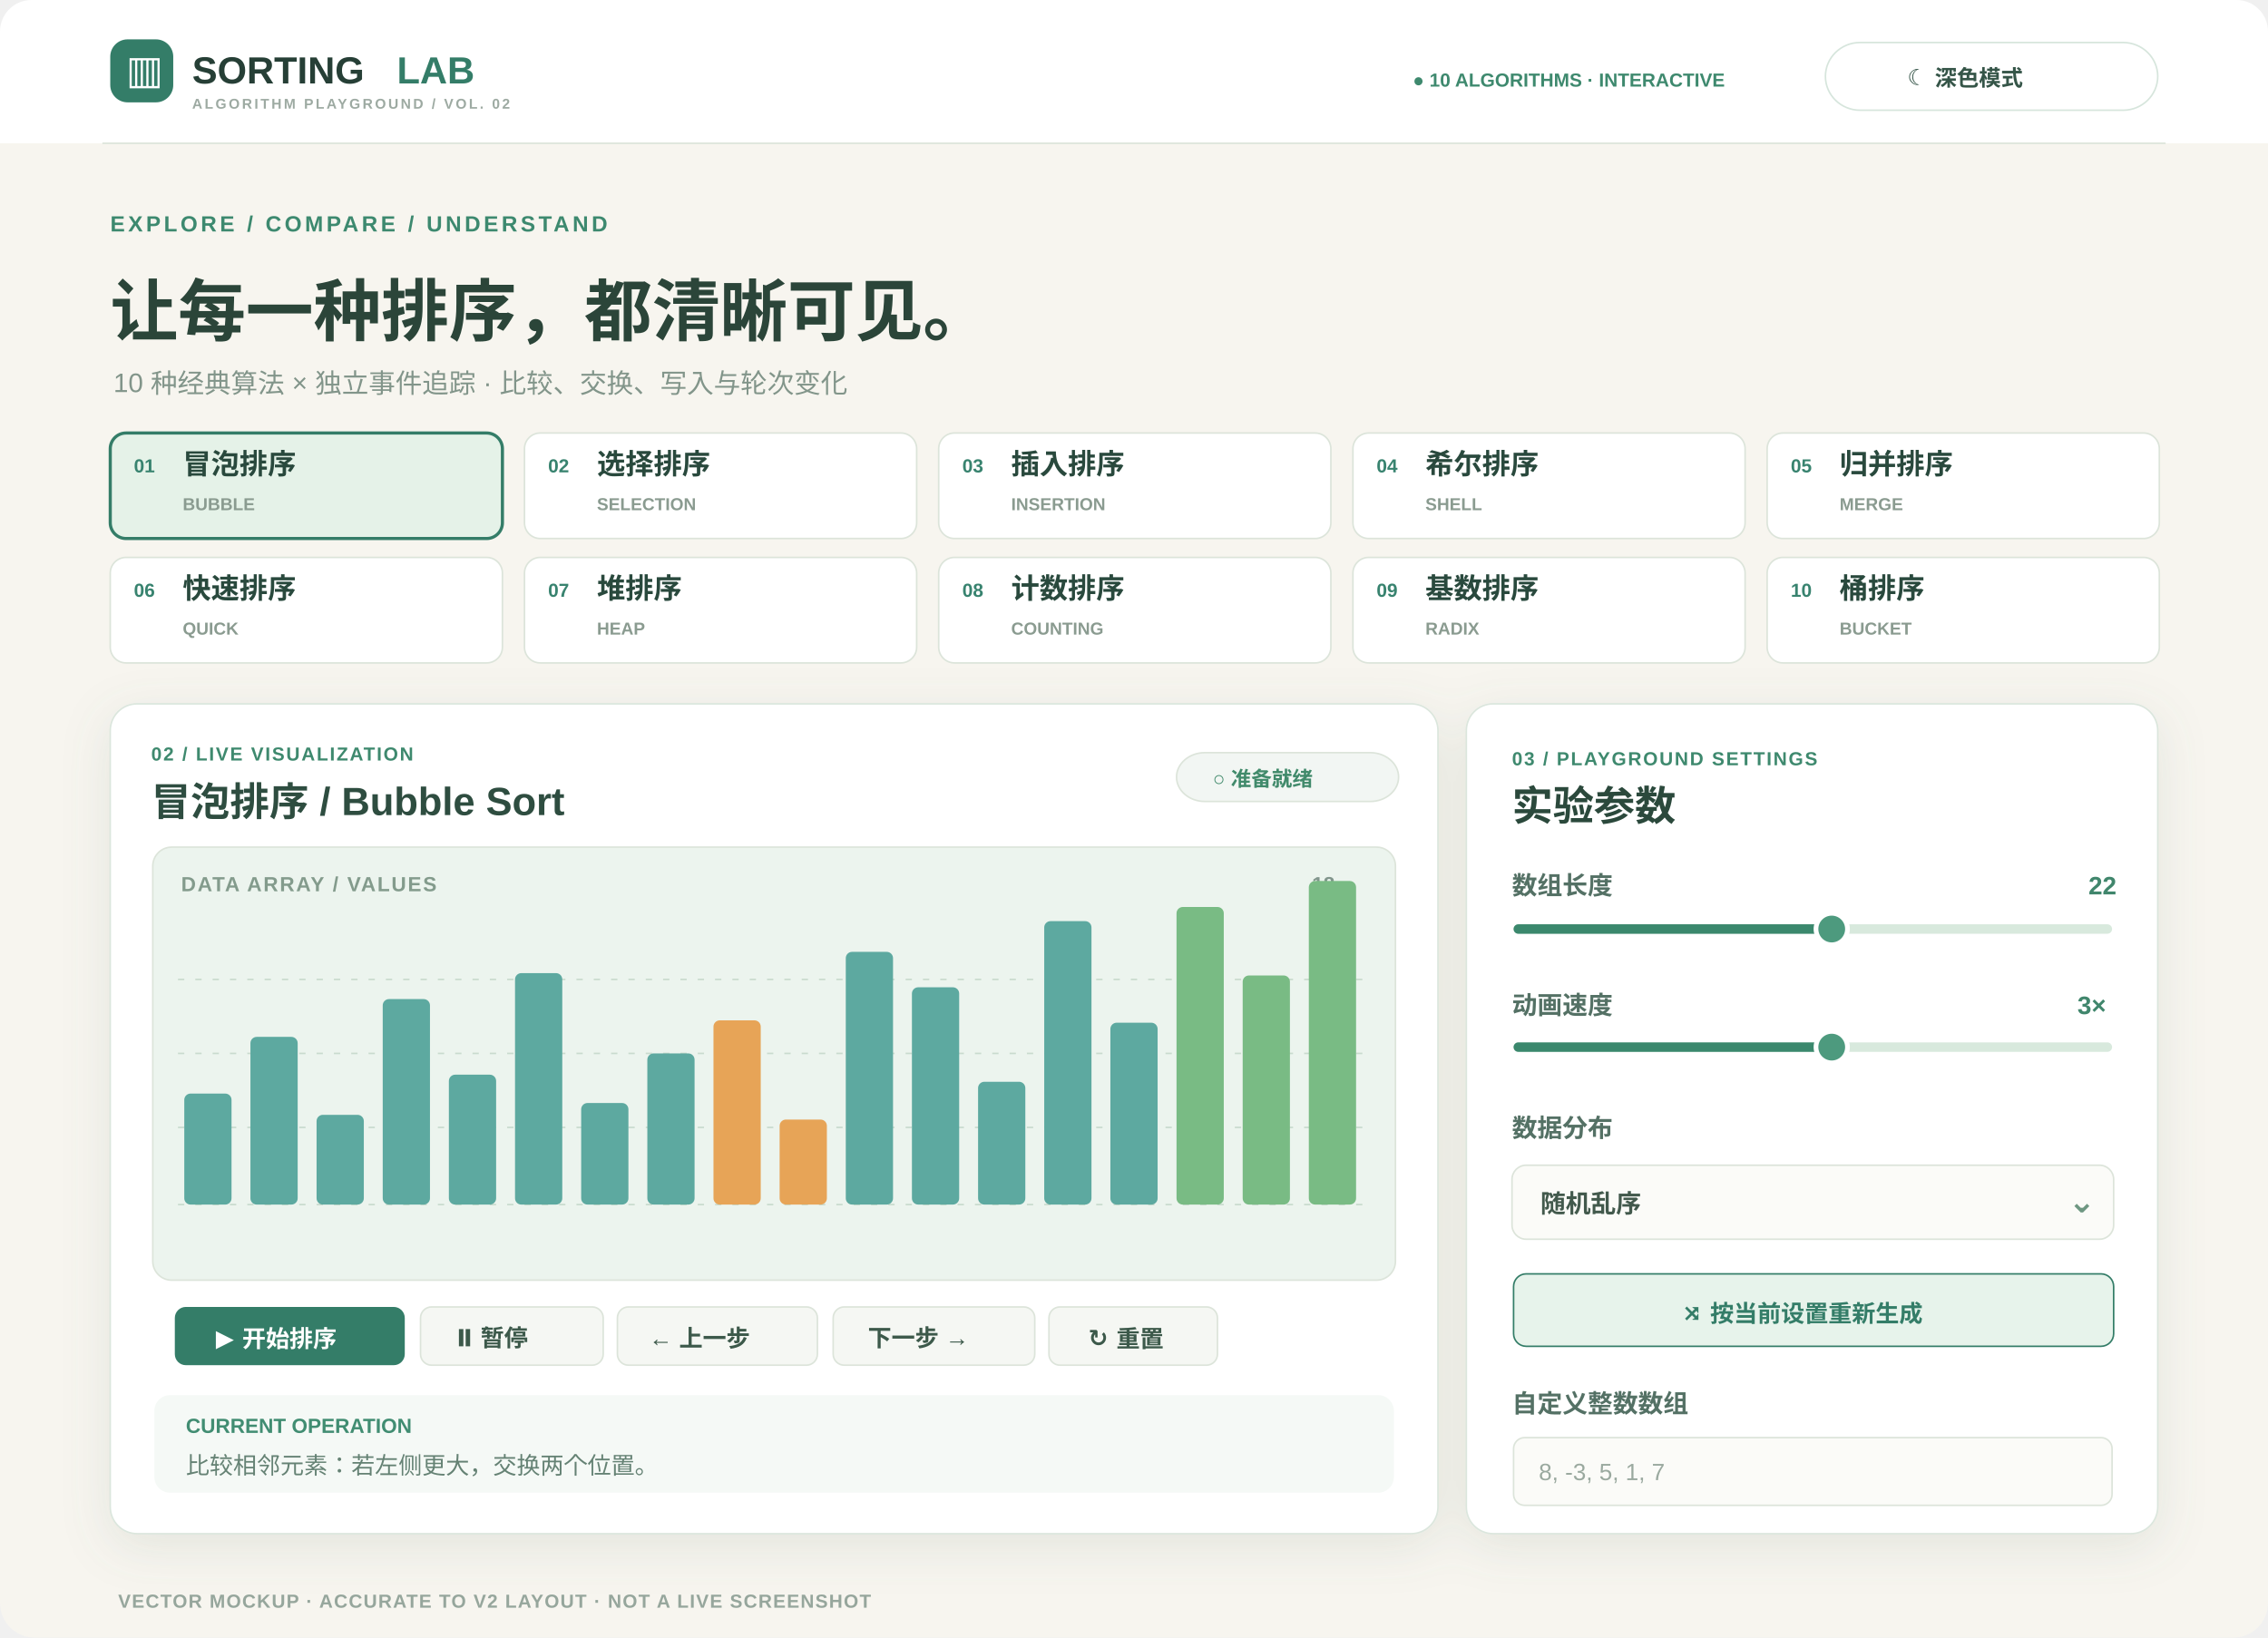
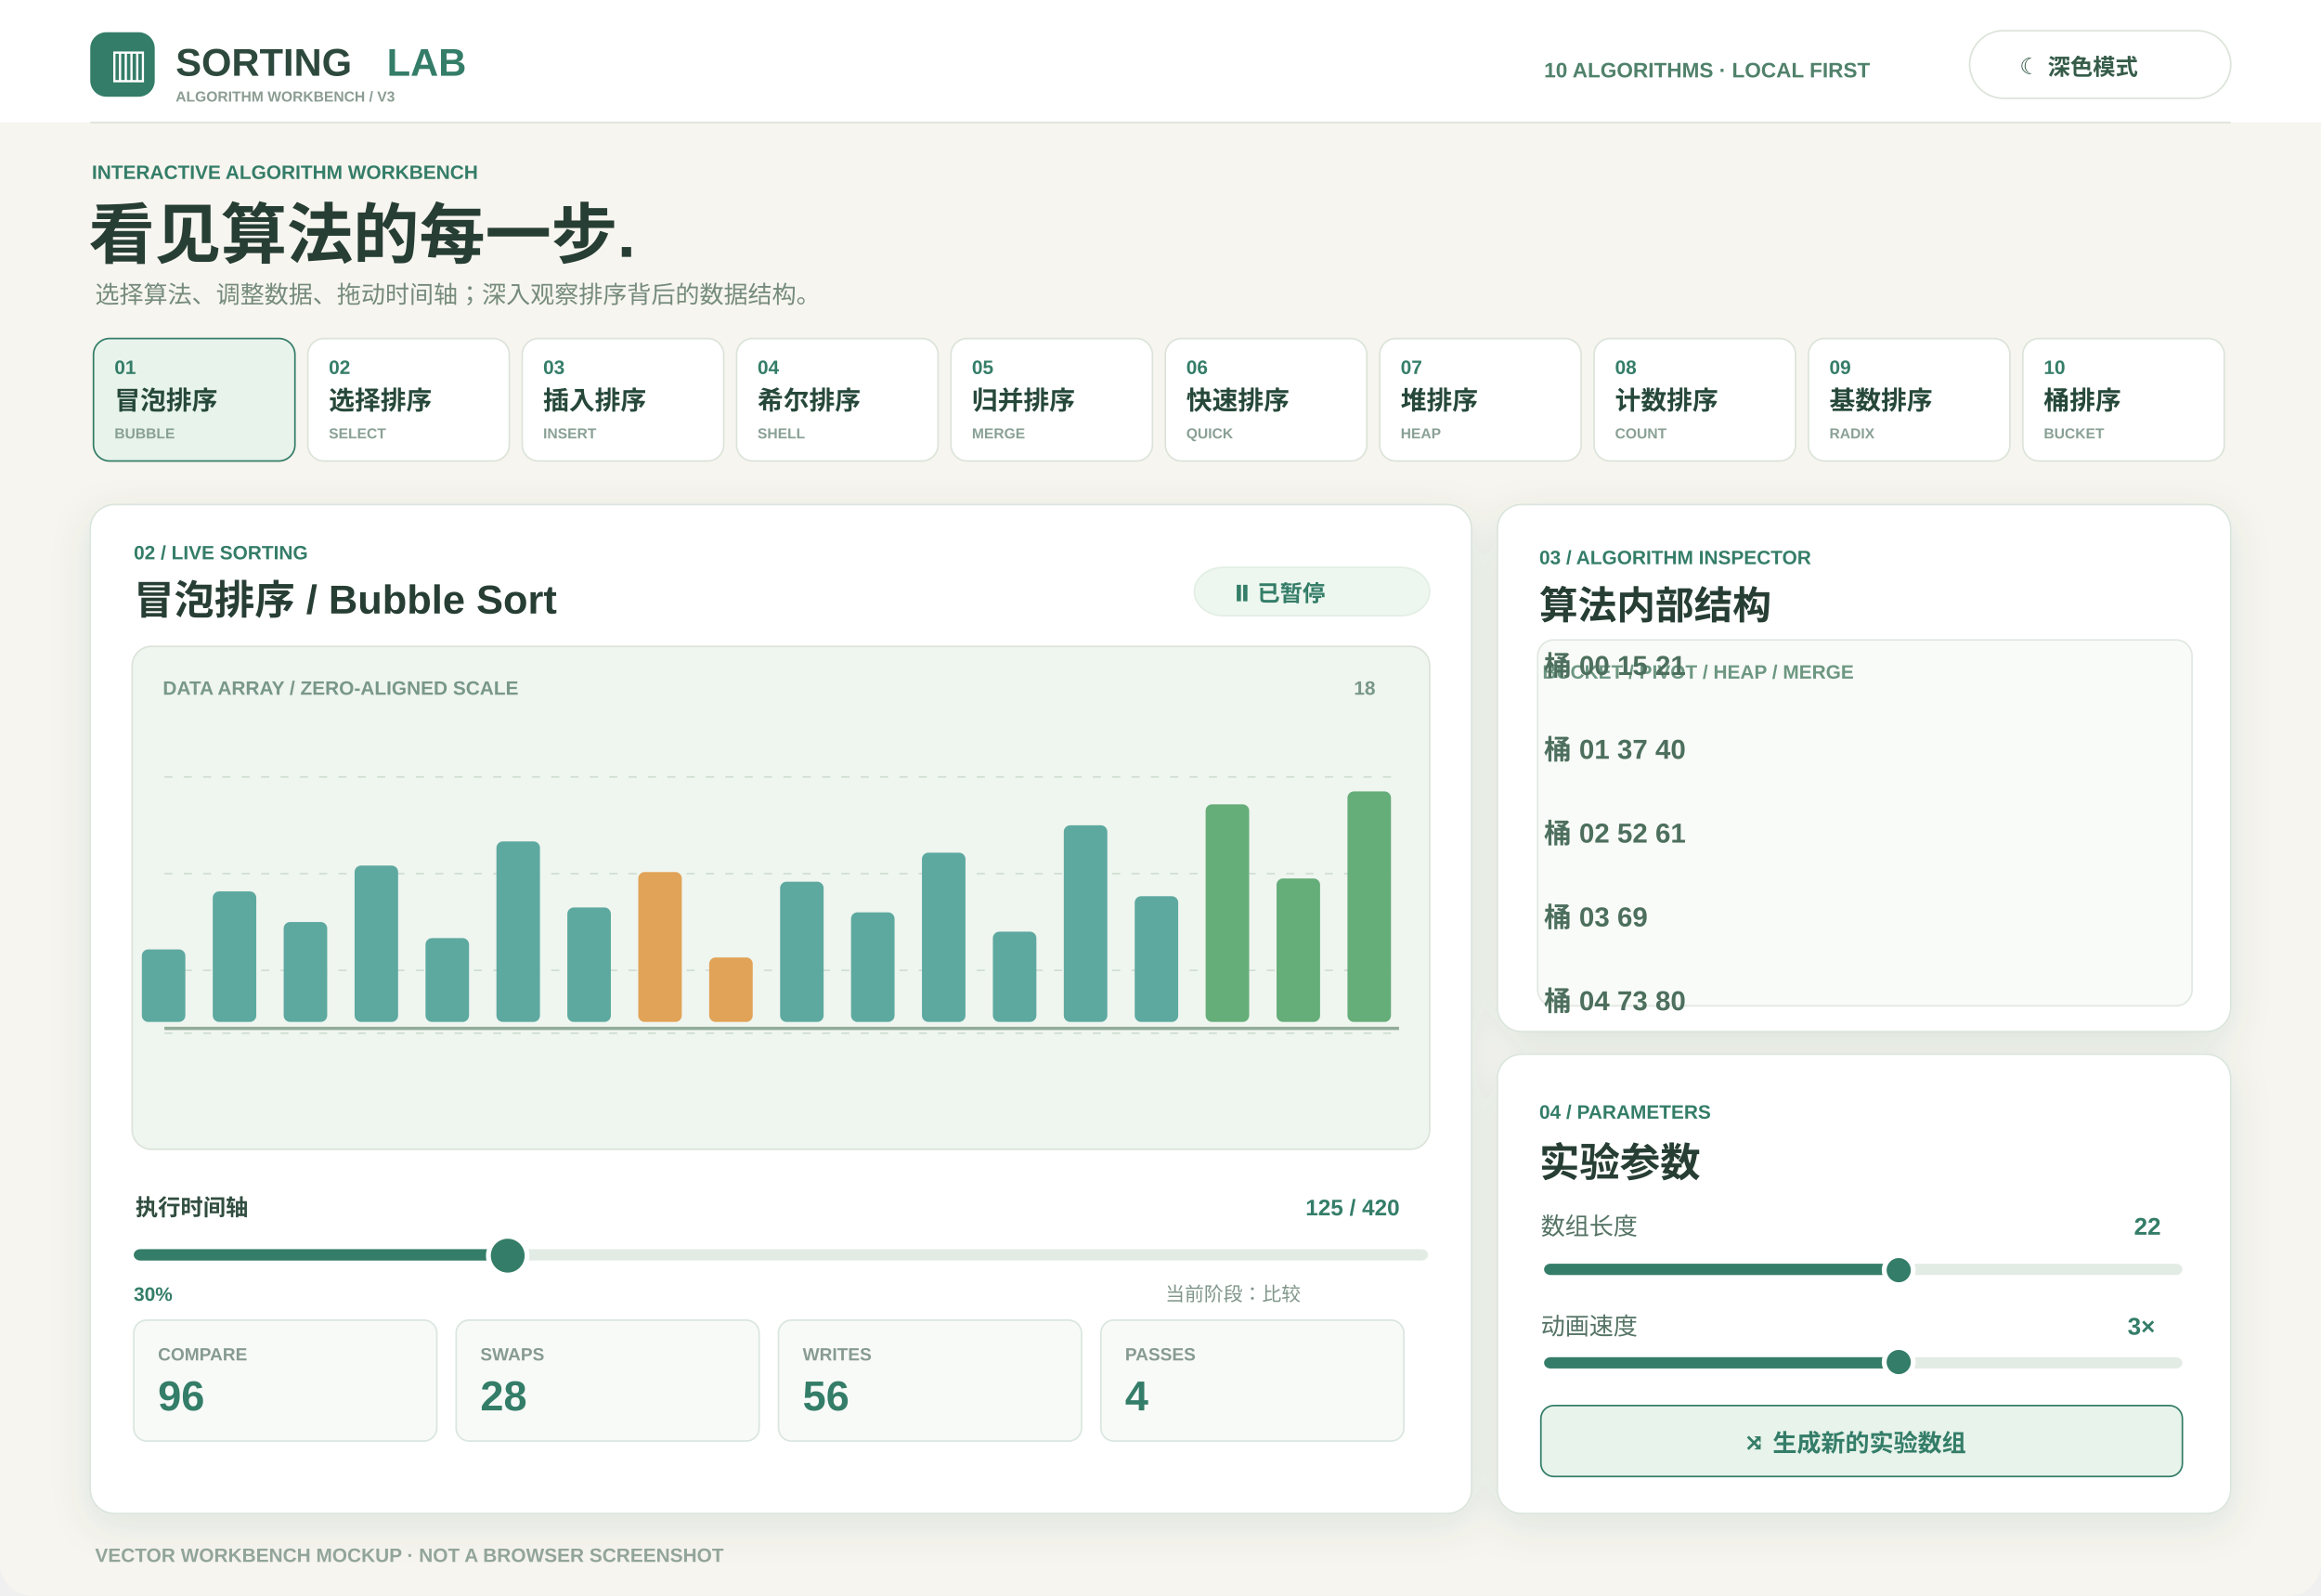
- <svg xmlns="http://www.w3.org/2000/svg" viewBox="0 0 1440 1040" role="img" aria-labelledby="title desc">
+ <svg xmlns="http://www.w3.org/2000/svg" viewBox="0 0 1440 990" role="img" aria-labelledby="title desc">
  <defs>
    <filter id="shadow">
-       <feDropShadow dx="0" dy="8" stdDeviation="15" flood-color="#718b7d" flood-opacity=".15" />
+       <feDropShadow dx="0" dy="7" stdDeviation="12" flood-color="#2d6050" flood-opacity=".11" />
    </filter>
  </defs>
-   <rect x="0" y="0" width="1440" height="1040" rx="22" fill="#f7f5ef" />
-   <rect x="0" y="0" width="1440" height="91" rx="20" fill="#fff" />
-   <rect x="0" y="70" width="1440" height="21" rx="0" fill="#fff" />
-   <path d="M65 91H1375" stroke="#dce4da" />
-   <rect x="70" y="25" width="40" height="40" rx="11" fill="#347d68" />
-   <text x="80" y="53" fill="#fff" font-family="Arial,'Microsoft YaHei',sans-serif" font-weight="700" font-size="25">▥</text>
-   <text x="122" y="53" fill="#263f36" font-family="Arial,'Microsoft YaHei',sans-serif" font-weight="900" font-size="24">SORTING</text>
-   <text x="252" y="53" fill="#347d68" font-family="Arial,'Microsoft YaHei',sans-serif" font-weight="900" font-size="24">LAB</text>
-   <text x="122" y="69" fill="#9daaa2" font-family="Arial,'Microsoft YaHei',sans-serif" font-weight="700" font-size="9" letter-spacing="1.4">ALGORITHM PLAYGROUND / VOL. 02</text>
-   <text x="897" y="55" fill="#3e896e" font-family="Arial,'Microsoft YaHei',sans-serif" font-weight="700" font-size="12">● 10 ALGORITHMS · INTERACTIVE</text>
-   <rect x="1159" y="27" width="211" height="43" rx="22" fill="#fff" stroke="#d6e5dc" stroke-width="1" />
-   <text x="1211" y="54" fill="#355548" font-family="Arial,'Microsoft YaHei',sans-serif" font-weight="800" font-size="14">☾ 深色模式</text>
-   <text x="70" y="147" fill="#3d896f" font-family="Arial,'Microsoft YaHei',sans-serif" font-weight="800" font-size="14" letter-spacing="2">EXPLORE / COMPARE / UNDERSTAND</text>
-   <text x="70" y="213" fill="#2b4539" font-family="Arial,'Microsoft YaHei',sans-serif" font-weight="900" font-size="43">让每一种排序，都清晰可见。</text>
-   <text x="72" y="249" fill="#82958a" font-family="Arial,'Microsoft YaHei',sans-serif" font-weight="500" font-size="17">10 种经典算法 × 独立事件追踪 · 比较、交换、写入与轮次变化</text>
-   <g>
-     <rect x="70" y="275" width="249" height="67" rx="10" fill="#e5f2e8" stroke="#347d68" stroke-width="2" />
-     <text x="85" y="300" fill="#38836f" font-family="Arial,'Microsoft YaHei',sans-serif" font-weight="700" font-size="12">01</text>
-     <text x="116" y="301" fill="#29493d" font-family="Arial,'Microsoft YaHei',sans-serif" font-weight="700" font-size="18">冒泡排序</text>
-     <text x="116" y="324" fill="#8a9b90" font-family="Arial,'Microsoft YaHei',sans-serif" font-weight="600" font-size="11">BUBBLE</text>
+   <rect x="0" y="0" width="1440" height="990" rx="20" fill="#f7f5ef" />
+   <rect x="0" y="0" width="1440" height="76" rx="0" fill="#fff" />
+   <path d="M56 76H1384" stroke="#dce4da" />
+   <rect x="56" y="20" width="40" height="40" rx="10" fill="#347d68" />
+   <text x="68" y="48" font-family="Arial,'Microsoft YaHei',sans-serif" fill="#fff" font-size="25" font-weight="800">▥</text>
+   <text x="109" y="47" font-family="Arial,'Microsoft YaHei',sans-serif" fill="#2d493d" font-size="24" font-weight="900">SORTING</text>
+   <text x="240" y="47" font-family="Arial,'Microsoft YaHei',sans-serif" fill="#347d68" font-size="24" font-weight="900">LAB</text>
+   <text x="109" y="63" font-family="Arial,'Microsoft YaHei',sans-serif" fill="#8b9c92" font-size="9" font-weight="750">ALGORITHM WORKBENCH / V3</text>
+   <text x="958" y="48" font-family="Arial,'Microsoft YaHei',sans-serif" fill="#50816b" font-size="13" font-weight="700">10 ALGORITHMS · LOCAL FIRST</text>
+   <rect x="1222" y="19" width="162" height="42" rx="21" fill="#fff" stroke="#dce4da" />
+   <text x="1253" y="46" font-family="Arial,'Microsoft YaHei',sans-serif" fill="#365c49" font-size="14" font-weight="700">☾ 深色模式</text>
+   <text x="57" y="111" font-family="Arial,'Microsoft YaHei',sans-serif" fill="#347d68" font-size="12" font-weight="800">INTERACTIVE ALGORITHM WORKBENCH</text>
+   <text x="55" y="160" font-family="Arial,'Microsoft YaHei',sans-serif" fill="#273e35" font-size="41" font-weight="850">看见算法的每一步.</text>
+   <text x="59" y="188" font-family="Arial,'Microsoft YaHei',sans-serif" fill="#758b7c" font-size="15" font-weight="500">选择算法、调整数据、拖动时间轴；深入观察排序背后的数据结构。</text>
+   <rect x="58" y="210" width="125" height="76" rx="10" fill="#e7f3eb" stroke="#347d68" />
+   <text x="71" y="232" font-family="Arial,'Microsoft YaHei',sans-serif" fill="#347d68" font-size="12" font-weight="700">01</text>
+   <text x="71" y="254" font-family="Arial,'Microsoft YaHei',sans-serif" fill="#26483a" font-size="16" font-weight="750">冒泡排序</text>
+   <text x="71" y="272" font-family="Arial,'Microsoft YaHei',sans-serif" fill="#89a095" font-size="9" font-weight="650">BUBBLE</text>
+   <rect x="191" y="210" width="125" height="76" rx="10" fill="#fff" stroke="#dce4da" />
+   <text x="204" y="232" font-family="Arial,'Microsoft YaHei',sans-serif" fill="#347d68" font-size="12" font-weight="700">02</text>
+   <text x="204" y="254" font-family="Arial,'Microsoft YaHei',sans-serif" fill="#26483a" font-size="16" font-weight="750">选择排序</text>
+   <text x="204" y="272" font-family="Arial,'Microsoft YaHei',sans-serif" fill="#89a095" font-size="9" font-weight="650">SELECT</text>
+   <rect x="324" y="210" width="125" height="76" rx="10" fill="#fff" stroke="#dce4da" />
+   <text x="337" y="232" font-family="Arial,'Microsoft YaHei',sans-serif" fill="#347d68" font-size="12" font-weight="700">03</text>
+   <text x="337" y="254" font-family="Arial,'Microsoft YaHei',sans-serif" fill="#26483a" font-size="16" font-weight="750">插入排序</text>
+   <text x="337" y="272" font-family="Arial,'Microsoft YaHei',sans-serif" fill="#89a095" font-size="9" font-weight="650">INSERT</text>
+   <rect x="457" y="210" width="125" height="76" rx="10" fill="#fff" stroke="#dce4da" />
+   <text x="470" y="232" font-family="Arial,'Microsoft YaHei',sans-serif" fill="#347d68" font-size="12" font-weight="700">04</text>
+   <text x="470" y="254" font-family="Arial,'Microsoft YaHei',sans-serif" fill="#26483a" font-size="16" font-weight="750">希尔排序</text>
+   <text x="470" y="272" font-family="Arial,'Microsoft YaHei',sans-serif" fill="#89a095" font-size="9" font-weight="650">SHELL</text>
+   <rect x="590" y="210" width="125" height="76" rx="10" fill="#fff" stroke="#dce4da" />
+   <text x="603" y="232" font-family="Arial,'Microsoft YaHei',sans-serif" fill="#347d68" font-size="12" font-weight="700">05</text>
+   <text x="603" y="254" font-family="Arial,'Microsoft YaHei',sans-serif" fill="#26483a" font-size="16" font-weight="750">归并排序</text>
+   <text x="603" y="272" font-family="Arial,'Microsoft YaHei',sans-serif" fill="#89a095" font-size="9" font-weight="650">MERGE</text>
+   <rect x="723" y="210" width="125" height="76" rx="10" fill="#fff" stroke="#dce4da" />
+   <text x="736" y="232" font-family="Arial,'Microsoft YaHei',sans-serif" fill="#347d68" font-size="12" font-weight="700">06</text>
+   <text x="736" y="254" font-family="Arial,'Microsoft YaHei',sans-serif" fill="#26483a" font-size="16" font-weight="750">快速排序</text>
+   <text x="736" y="272" font-family="Arial,'Microsoft YaHei',sans-serif" fill="#89a095" font-size="9" font-weight="650">QUICK</text>
+   <rect x="856" y="210" width="125" height="76" rx="10" fill="#fff" stroke="#dce4da" />
+   <text x="869" y="232" font-family="Arial,'Microsoft YaHei',sans-serif" fill="#347d68" font-size="12" font-weight="700">07</text>
+   <text x="869" y="254" font-family="Arial,'Microsoft YaHei',sans-serif" fill="#26483a" font-size="16" font-weight="750">堆排序</text>
+   <text x="869" y="272" font-family="Arial,'Microsoft YaHei',sans-serif" fill="#89a095" font-size="9" font-weight="650">HEAP</text>
+   <rect x="989" y="210" width="125" height="76" rx="10" fill="#fff" stroke="#dce4da" />
+   <text x="1002" y="232" font-family="Arial,'Microsoft YaHei',sans-serif" fill="#347d68" font-size="12" font-weight="700">08</text>
+   <text x="1002" y="254" font-family="Arial,'Microsoft YaHei',sans-serif" fill="#26483a" font-size="16" font-weight="750">计数排序</text>
+   <text x="1002" y="272" font-family="Arial,'Microsoft YaHei',sans-serif" fill="#89a095" font-size="9" font-weight="650">COUNT</text>
+   <rect x="1122" y="210" width="125" height="76" rx="10" fill="#fff" stroke="#dce4da" />
+   <text x="1135" y="232" font-family="Arial,'Microsoft YaHei',sans-serif" fill="#347d68" font-size="12" font-weight="700">09</text>
+   <text x="1135" y="254" font-family="Arial,'Microsoft YaHei',sans-serif" fill="#26483a" font-size="16" font-weight="750">基数排序</text>
+   <text x="1135" y="272" font-family="Arial,'Microsoft YaHei',sans-serif" fill="#89a095" font-size="9" font-weight="650">RADIX</text>
+   <rect x="1255" y="210" width="125" height="76" rx="10" fill="#fff" stroke="#dce4da" />
+   <text x="1268" y="232" font-family="Arial,'Microsoft YaHei',sans-serif" fill="#347d68" font-size="12" font-weight="700">10</text>
+   <text x="1268" y="254" font-family="Arial,'Microsoft YaHei',sans-serif" fill="#26483a" font-size="16" font-weight="750">桶排序</text>
+   <text x="1268" y="272" font-family="Arial,'Microsoft YaHei',sans-serif" fill="#89a095" font-size="9" font-weight="650">BUCKET</text>
+   <g filter="url(#shadow)">
+     <rect x="56" y="313" width="857" height="626" rx="15" fill="#fff" stroke="#dae5dd" />
+     <rect x="929" y="313" width="455" height="327" rx="15" fill="#fff" stroke="#dae5dd" />
+     <rect x="929" y="654" width="455" height="285" rx="15" fill="#fff" stroke="#dae5dd" />
  </g>
-   <g>
-     <rect x="333" y="275" width="249" height="67" rx="10" fill="#ffffff" stroke="#dce4da" stroke-width="1" />
-     <text x="348" y="300" fill="#38836f" font-family="Arial,'Microsoft YaHei',sans-serif" font-weight="700" font-size="12">02</text>
-     <text x="379" y="301" fill="#29493d" font-family="Arial,'Microsoft YaHei',sans-serif" font-weight="700" font-size="18">选择排序</text>
-     <text x="379" y="324" fill="#8a9b90" font-family="Arial,'Microsoft YaHei',sans-serif" font-weight="600" font-size="11">SELECTION</text>
-   </g>
-   <g>
-     <rect x="596" y="275" width="249" height="67" rx="10" fill="#ffffff" stroke="#dce4da" stroke-width="1" />
-     <text x="611" y="300" fill="#38836f" font-family="Arial,'Microsoft YaHei',sans-serif" font-weight="700" font-size="12">03</text>
-     <text x="642" y="301" fill="#29493d" font-family="Arial,'Microsoft YaHei',sans-serif" font-weight="700" font-size="18">插入排序</text>
-     <text x="642" y="324" fill="#8a9b90" font-family="Arial,'Microsoft YaHei',sans-serif" font-weight="600" font-size="11">INSERTION</text>
-   </g>
-   <g>
-     <rect x="859" y="275" width="249" height="67" rx="10" fill="#ffffff" stroke="#dce4da" stroke-width="1" />
-     <text x="874" y="300" fill="#38836f" font-family="Arial,'Microsoft YaHei',sans-serif" font-weight="700" font-size="12">04</text>
-     <text x="905" y="301" fill="#29493d" font-family="Arial,'Microsoft YaHei',sans-serif" font-weight="700" font-size="18">希尔排序</text>
-     <text x="905" y="324" fill="#8a9b90" font-family="Arial,'Microsoft YaHei',sans-serif" font-weight="600" font-size="11">SHELL</text>
-   </g>
-   <g>
-     <rect x="1122" y="275" width="249" height="67" rx="10" fill="#ffffff" stroke="#dce4da" stroke-width="1" />
-     <text x="1137" y="300" fill="#38836f" font-family="Arial,'Microsoft YaHei',sans-serif" font-weight="700" font-size="12">05</text>
-     <text x="1168" y="301" fill="#29493d" font-family="Arial,'Microsoft YaHei',sans-serif" font-weight="700" font-size="18">归并排序</text>
-     <text x="1168" y="324" fill="#8a9b90" font-family="Arial,'Microsoft YaHei',sans-serif" font-weight="600" font-size="11">MERGE</text>
-   </g>
-   <g>
-     <rect x="70" y="354" width="249" height="67" rx="10" fill="#ffffff" stroke="#dce4da" stroke-width="1" />
-     <text x="85" y="379" fill="#38836f" font-family="Arial,'Microsoft YaHei',sans-serif" font-weight="700" font-size="12">06</text>
-     <text x="116" y="380" fill="#29493d" font-family="Arial,'Microsoft YaHei',sans-serif" font-weight="700" font-size="18">快速排序</text>
-     <text x="116" y="403" fill="#8a9b90" font-family="Arial,'Microsoft YaHei',sans-serif" font-weight="600" font-size="11">QUICK</text>
-   </g>
-   <g>
-     <rect x="333" y="354" width="249" height="67" rx="10" fill="#ffffff" stroke="#dce4da" stroke-width="1" />
-     <text x="348" y="379" fill="#38836f" font-family="Arial,'Microsoft YaHei',sans-serif" font-weight="700" font-size="12">07</text>
-     <text x="379" y="380" fill="#29493d" font-family="Arial,'Microsoft YaHei',sans-serif" font-weight="700" font-size="18">堆排序</text>
-     <text x="379" y="403" fill="#8a9b90" font-family="Arial,'Microsoft YaHei',sans-serif" font-weight="600" font-size="11">HEAP</text>
-   </g>
-   <g>
-     <rect x="596" y="354" width="249" height="67" rx="10" fill="#ffffff" stroke="#dce4da" stroke-width="1" />
-     <text x="611" y="379" fill="#38836f" font-family="Arial,'Microsoft YaHei',sans-serif" font-weight="700" font-size="12">08</text>
-     <text x="642" y="380" fill="#29493d" font-family="Arial,'Microsoft YaHei',sans-serif" font-weight="700" font-size="18">计数排序</text>
-     <text x="642" y="403" fill="#8a9b90" font-family="Arial,'Microsoft YaHei',sans-serif" font-weight="600" font-size="11">COUNTING</text>
-   </g>
-   <g>
-     <rect x="859" y="354" width="249" height="67" rx="10" fill="#ffffff" stroke="#dce4da" stroke-width="1" />
-     <text x="874" y="379" fill="#38836f" font-family="Arial,'Microsoft YaHei',sans-serif" font-weight="700" font-size="12">09</text>
-     <text x="905" y="380" fill="#29493d" font-family="Arial,'Microsoft YaHei',sans-serif" font-weight="700" font-size="18">基数排序</text>
-     <text x="905" y="403" fill="#8a9b90" font-family="Arial,'Microsoft YaHei',sans-serif" font-weight="600" font-size="11">RADIX</text>
-   </g>
-   <g>
-     <rect x="1122" y="354" width="249" height="67" rx="10" fill="#ffffff" stroke="#dce4da" stroke-width="1" />
-     <text x="1137" y="379" fill="#38836f" font-family="Arial,'Microsoft YaHei',sans-serif" font-weight="700" font-size="12">10</text>
-     <text x="1168" y="380" fill="#29493d" font-family="Arial,'Microsoft YaHei',sans-serif" font-weight="700" font-size="18">桶排序</text>
-     <text x="1168" y="403" fill="#8a9b90" font-family="Arial,'Microsoft YaHei',sans-serif" font-weight="600" font-size="11">BUCKET</text>
-   </g>
-   <g filter="url(#shadow)">
-     <rect x="70" y="447" width="843" height="527" rx="17" fill="#fff" stroke="#dbe6dd" stroke-width="1" />
-     <rect x="931" y="447" width="439" height="527" rx="17" fill="#fff" stroke="#dbe6dd" stroke-width="1" />
-   </g>
-   <text x="96" y="483" fill="#3e896e" font-family="Arial,'Microsoft YaHei',sans-serif" font-weight="800" font-size="12" letter-spacing="1">02 / LIVE VISUALIZATION</text>
-   <text x="96" y="518" fill="#2e4d40" font-family="Arial,'Microsoft YaHei',sans-serif" font-weight="800" font-size="25">冒泡排序 / Bubble Sort</text>
-   <rect x="747" y="478" width="141" height="31" rx="18" fill="#f2f6f3" stroke="#dce4da" stroke-width="1" />
-   <text x="770" y="499" fill="#418a6b" font-family="Arial,'Microsoft YaHei',sans-serif" font-weight="700" font-size="13">○ 准备就绪</text>
-   <rect x="97" y="538" width="789" height="275" rx="12" fill="#ecf4ee" stroke="#dce4da" stroke-width="1" />
-   <text x="115" y="566" fill="#839b8c" font-family="Arial,'Microsoft YaHei',sans-serif" font-weight="700" font-size="13" letter-spacing="1">DATA ARRAY / VALUES</text>
-   <text x="833" y="566" fill="#81958c" font-family="Arial,'Microsoft YaHei',sans-serif" font-weight="700" font-size="13">18</text>
-   <path d="M113 622H866M113 669H866M113 716H866M113 765H866" stroke="#c9dbce" stroke-dasharray="4 7" />
-   <rect x="117" y="694.5" width="30" height="70.5" rx="4" fill="#5da9a0" />
-   <rect x="159" y="658.5" width="30" height="106.5" rx="4" fill="#5da9a0" />
-   <rect x="201" y="708" width="30" height="57" rx="4" fill="#5da9a0" />
-   <rect x="243" y="634.5" width="30" height="130.5" rx="4" fill="#5da9a0" />
-   <rect x="285" y="682.5" width="30" height="82.5" rx="4" fill="#5da9a0" />
-   <rect x="327" y="618" width="30" height="147" rx="4" fill="#5da9a0" />
-   <rect x="369" y="700.5" width="30" height="64.5" rx="4" fill="#5da9a0" />
-   <rect x="411" y="669" width="30" height="96" rx="4" fill="#5da9a0" />
-   <rect x="453" y="648" width="30" height="117" rx="4" fill="#e7a457" />
-   <rect x="495" y="711" width="30" height="54" rx="4" fill="#e7a457" />
-   <rect x="537" y="604.5" width="30" height="160.5" rx="4" fill="#5da9a0" />
-   <rect x="579" y="627" width="30" height="138" rx="4" fill="#5da9a0" />
-   <rect x="621" y="687" width="30" height="78" rx="4" fill="#5da9a0" />
-   <rect x="663" y="585" width="30" height="180" rx="4" fill="#5da9a0" />
-   <rect x="705" y="649.5" width="30" height="115.5" rx="4" fill="#5da9a0" />
-   <rect x="747" y="576" width="30" height="189" rx="4" fill="#79bb84" />
-   <rect x="789" y="619.5" width="30" height="145.5" rx="4" fill="#79bb84" />
-   <rect x="831" y="559.5" width="30" height="205.5" rx="4" fill="#79bb84" />
-   <rect x="111" y="830" width="146" height="37" rx="7" fill="#347d68" />
-   <text x="137" y="855" fill="#fff" font-family="Arial,'Microsoft YaHei',sans-serif" font-weight="800" font-size="15">▶ 开始排序</text>
-   <rect x="267" y="830" width="116" height="37" rx="7" fill="#f5f7f3" stroke="#dce4da" stroke-width="1" />
-   <text x="290" y="855" fill="#3c594a" font-family="Arial,'Microsoft YaHei',sans-serif" font-weight="700" font-size="15">Ⅱ 暂停</text>
-   <rect x="392" y="830" width="127" height="37" rx="7" fill="#f5f7f3" stroke="#dce4da" stroke-width="1" />
-   <text x="412" y="855" fill="#3c594a" font-family="Arial,'Microsoft YaHei',sans-serif" font-weight="700" font-size="15">← 上一步</text>
-   <rect x="529" y="830" width="128" height="37" rx="7" fill="#f5f7f3" stroke="#dce4da" stroke-width="1" />
-   <text x="551" y="855" fill="#3c594a" font-family="Arial,'Microsoft YaHei',sans-serif" font-weight="700" font-size="15">下一步 →</text>
-   <rect x="666" y="830" width="107" height="37" rx="7" fill="#f5f7f3" stroke="#dce4da" stroke-width="1" />
-   <text x="691" y="855" fill="#3c594a" font-family="Arial,'Microsoft YaHei',sans-serif" font-weight="700" font-size="15">↻ 重置</text>
-   <rect x="98" y="886" width="787" height="62" rx="10" fill="#f5f9f6" />
-   <text x="118" y="910" fill="#418d72" font-family="Arial,'Microsoft YaHei',sans-serif" font-weight="800" font-size="13">CURRENT OPERATION</text>
-   <text x="118" y="936" fill="#658274" font-family="Arial,'Microsoft YaHei',sans-serif" font-weight="500" font-size="15">比较相邻元素：若左侧更大，交换两个位置。</text>
-   <text x="960" y="486" fill="#3e896e" font-family="Arial,'Microsoft YaHei',sans-serif" font-weight="800" font-size="12" letter-spacing="1">03 / PLAYGROUND SETTINGS</text>
-   <text x="960" y="521" fill="#2b493c" font-family="Arial,'Microsoft YaHei',sans-serif" font-weight="800" font-size="26">实验参数</text>
-   <text x="960" y="568" fill="#547165" font-family="Arial,'Microsoft YaHei',sans-serif" font-weight="600" font-size="16">数组长度</text>
-   <text x="1326" y="568" fill="#40866c" font-family="Arial,'Microsoft YaHei',sans-serif" font-weight="800" font-size="16">22</text>
-   <rect x="961" y="587" width="380" height="6" rx="3" fill="#d8e9dd" />
-   <rect x="961" y="587" width="202" height="6" rx="3" fill="#3b886d" />
-   <circle cx="1163" cy="590" r="10" fill="#4d9a7e" stroke="#fff" stroke-width="3" />
-   <text x="960" y="644" fill="#547165" font-family="Arial,'Microsoft YaHei',sans-serif" font-weight="600" font-size="16">动画速度</text>
-   <text x="1319" y="644" fill="#40866c" font-family="Arial,'Microsoft YaHei',sans-serif" font-weight="800" font-size="16">3×</text>
-   <rect x="961" y="662" width="380" height="6" rx="3" fill="#d8e9dd" />
-   <rect x="961" y="662" width="202" height="6" rx="3" fill="#3b886d" />
-   <circle cx="1163" cy="665" r="10" fill="#4d9a7e" stroke="#fff" stroke-width="3" />
-   <text x="960" y="722" fill="#547165" font-family="Arial,'Microsoft YaHei',sans-serif" font-weight="600" font-size="16">数据分布</text>
-   <rect x="960" y="740" width="382" height="47" rx="9" fill="#fbfbf8" stroke="#dce4da" stroke-width="1" />
-   <text x="978" y="770" fill="#42594c" font-family="Arial,'Microsoft YaHei',sans-serif" font-weight="700" font-size="16">随机乱序</text>
-   <text x="1313" y="770" fill="#6e9782" font-family="Arial,'Microsoft YaHei',sans-serif" font-weight="600" font-size="21">⌄</text>
-   <rect x="961" y="809" width="381" height="46" rx="8" fill="#e7f3eb" stroke="#347d68" stroke-width="1" />
-   <text x="1068" y="839" fill="#347d68" font-family="Arial,'Microsoft YaHei',sans-serif" font-weight="800" font-size="15">⤨ 按当前设置重新生成</text>
-   <text x="960" y="897" fill="#547165" font-family="Arial,'Microsoft YaHei',sans-serif" font-weight="600" font-size="16">自定义整数数组</text>
-   <rect x="961" y="913" width="380" height="43" rx="7" fill="#fbfbf8" stroke="#dce4da" stroke-width="1" />
-   <text x="977" y="940" fill="#9aa99f" font-family="Arial,'Microsoft YaHei',sans-serif" font-weight="500" font-size="15">8, -3, 5, 1, 7</text>
-   <text x="75" y="1021" fill="#96a69c" font-family="Arial,'Microsoft YaHei',sans-serif" font-weight="700" font-size="12" letter-spacing=".7">VECTOR MOCKUP  ·  ACCURATE TO V2 LAYOUT  ·  NOT A LIVE SCREENSHOT</text>
+   <text x="83" y="347" font-family="Arial,'Microsoft YaHei',sans-serif" fill="#347d68" font-size="12" font-weight="750">02 / LIVE SORTING</text>
+   <text x="83" y="381" font-family="Arial,'Microsoft YaHei',sans-serif" fill="#273e35" font-size="25" font-weight="800">冒泡排序 / Bubble Sort</text>
+   <rect x="741" y="352" width="146" height="30" rx="18" fill="#edf7ef" stroke="#e2eee4" />
+   <text x="766" y="373" font-family="Arial,'Microsoft YaHei',sans-serif" fill="#347d68" font-size="14" font-weight="700">Ⅱ 已暂停</text>
+   <rect x="82" y="401" width="805" height="312" rx="12" fill="#eff5ef" stroke="#dce4da" />
+   <text x="101" y="431" font-family="Arial,'Microsoft YaHei',sans-serif" fill="#78978a" font-size="12" font-weight="750">DATA ARRAY / ZERO-ALIGNED SCALE</text>
+   <text x="840" y="431" font-family="Arial,'Microsoft YaHei',sans-serif" fill="#78978a" font-size="12" font-weight="750">18</text>
+   <path d="M102 482H866M102 542H866M102 602H866M102 641H866" stroke="#cfdfd2" stroke-dasharray="5 7" />
+   <rect x="88" y="589" width="27" height="45" rx="4" fill="#5da9a0" />
+   <rect x="132" y="553" width="27" height="81" rx="4" fill="#5da9a0" />
+   <rect x="176" y="572" width="27" height="62" rx="4" fill="#5da9a0" />
+   <rect x="220" y="537" width="27" height="97" rx="4" fill="#5da9a0" />
+   <rect x="264" y="582" width="27" height="52" rx="4" fill="#5da9a0" />
+   <rect x="308" y="522" width="27" height="112" rx="4" fill="#5da9a0" />
+   <rect x="352" y="563" width="27" height="71" rx="4" fill="#5da9a0" />
+   <rect x="396" y="541" width="27" height="93" rx="4" fill="#e1a357" />
+   <rect x="440" y="594" width="27" height="40" rx="4" fill="#e1a357" />
+   <rect x="484" y="547" width="27" height="87" rx="4" fill="#5da9a0" />
+   <rect x="528" y="566" width="27" height="68" rx="4" fill="#5da9a0" />
+   <rect x="572" y="529" width="27" height="105" rx="4" fill="#5da9a0" />
+   <rect x="616" y="578" width="27" height="56" rx="4" fill="#5da9a0" />
+   <rect x="660" y="512" width="27" height="122" rx="4" fill="#5da9a0" />
+   <rect x="704" y="556" width="27" height="78" rx="4" fill="#5da9a0" />
+   <rect x="748" y="499" width="27" height="135" rx="4" fill="#65ad79" />
+   <rect x="792" y="545" width="27" height="89" rx="4" fill="#65ad79" />
+   <rect x="836" y="491" width="27" height="143" rx="4" fill="#65ad79" />
+   <path d="M102 638H868" stroke="#91ab98" stroke-width="2" />
+   <text x="84" y="754" font-family="Arial,'Microsoft YaHei',sans-serif" fill="#314e40" font-size="14" font-weight="800">执行时间轴</text>
+   <text x="810" y="754" font-family="Arial,'Microsoft YaHei',sans-serif" fill="#347d68" font-size="14" font-weight="700">125 / 420</text>
+   <rect x="83" y="775" width="803" height="7" rx="4" fill="#e2ece5" />
+   <rect x="83" y="775" width="232" height="7" rx="4" fill="#347d68" />
+   <circle cx="315" cy="779" r="12" fill="#347d68" stroke="#fff" stroke-width="3" />
+   <text x="83" y="807" font-family="Arial,'Microsoft YaHei',sans-serif" fill="#347d68" font-size="12" font-weight="800">30%</text>
+   <text x="723" y="807" font-family="Arial,'Microsoft YaHei',sans-serif" fill="#80968a" font-size="12" font-weight="500">当前阶段：比较</text>
+   <rect x="83" y="819" width="188" height="75" rx="8" fill="#f8faf8" stroke="#dae6df" />
+   <text x="98" y="844" font-family="Arial,'Microsoft YaHei',sans-serif" fill="#879b91" font-size="11" font-weight="700">COMPARE</text>
+   <text x="98" y="875" font-family="Arial,'Microsoft YaHei',sans-serif" fill="#347d68" font-size="26" font-weight="800">96</text>
+   <rect x="283" y="819" width="188" height="75" rx="8" fill="#f8faf8" stroke="#dae6df" />
+   <text x="298" y="844" font-family="Arial,'Microsoft YaHei',sans-serif" fill="#879b91" font-size="11" font-weight="700">SWAPS</text>
+   <text x="298" y="875" font-family="Arial,'Microsoft YaHei',sans-serif" fill="#347d68" font-size="26" font-weight="800">28</text>
+   <rect x="483" y="819" width="188" height="75" rx="8" fill="#f8faf8" stroke="#dae6df" />
+   <text x="498" y="844" font-family="Arial,'Microsoft YaHei',sans-serif" fill="#879b91" font-size="11" font-weight="700">WRITES</text>
+   <text x="498" y="875" font-family="Arial,'Microsoft YaHei',sans-serif" fill="#347d68" font-size="26" font-weight="800">56</text>
+   <rect x="683" y="819" width="188" height="75" rx="8" fill="#f8faf8" stroke="#dae6df" />
+   <text x="698" y="844" font-family="Arial,'Microsoft YaHei',sans-serif" fill="#879b91" font-size="11" font-weight="700">PASSES</text>
+   <text x="698" y="875" font-family="Arial,'Microsoft YaHei',sans-serif" fill="#347d68" font-size="26" font-weight="800">4</text>
+   <text x="955" y="350" font-family="Arial,'Microsoft YaHei',sans-serif" fill="#347d68" font-size="12" font-weight="800">03 / ALGORITHM INSPECTOR</text>
+   <text x="955" y="384" font-family="Arial,'Microsoft YaHei',sans-serif" fill="#273e35" font-size="24" font-weight="800">算法内部结构</text>
+   <rect x="954" y="397" width="406" height="227" rx="10" fill="#f9fbf8" stroke="#e0e8e0" />
+   <text x="957" y="421" font-family="Arial,'Microsoft YaHei',sans-serif" fill="#6d9781" font-size="12" font-weight="750">BUCKET / PIVOT / HEAP / MERGE</text>
+   <text x="958" y="419" font-family="Arial,'Microsoft YaHei',sans-serif" fill="#4d6f5d" font-size="17" font-weight="600">桶 00      15   21</text>
+   <text x="958" y="471" font-family="Arial,'Microsoft YaHei',sans-serif" fill="#4d6f5d" font-size="17" font-weight="600">桶 01      37   40</text>
+   <text x="958" y="523" font-family="Arial,'Microsoft YaHei',sans-serif" fill="#4d6f5d" font-size="17" font-weight="600">桶 02      52   61</text>
+   <text x="958" y="575" font-family="Arial,'Microsoft YaHei',sans-serif" fill="#4d6f5d" font-size="17" font-weight="600">桶 03      69</text>
+   <text x="958" y="627" font-family="Arial,'Microsoft YaHei',sans-serif" fill="#4d6f5d" font-size="17" font-weight="600">桶 04      73   80</text>
+   <text x="955" y="694" font-family="Arial,'Microsoft YaHei',sans-serif" fill="#347d68" font-size="12" font-weight="800">04 / PARAMETERS</text>
+   <text x="955" y="730" font-family="Arial,'Microsoft YaHei',sans-serif" fill="#273e35" font-size="25" font-weight="800">实验参数</text>
+   <text x="956" y="766" font-family="Arial,'Microsoft YaHei',sans-serif" fill="#547364" font-size="15" font-weight="500">数组长度</text>
+   <text x="1324" y="766" font-family="Arial,'Microsoft YaHei',sans-serif" fill="#347d68" font-size="15" font-weight="700">22</text>
+   <rect x="958" y="784" width="396" height="7" rx="4" fill="#e3ece4" />
+   <rect x="958" y="784" width="220" height="7" rx="4" fill="#347d68" />
+   <circle cx="1178" cy="788" r="9" fill="#347d68" stroke="#fff" stroke-width="3" />
+   <text x="956" y="828" font-family="Arial,'Microsoft YaHei',sans-serif" fill="#547364" font-size="15" font-weight="500">动画速度</text>
+   <text x="1320" y="828" font-family="Arial,'Microsoft YaHei',sans-serif" fill="#347d68" font-size="15" font-weight="700">3×</text>
+   <rect x="958" y="842" width="396" height="7" rx="4" fill="#e3ece4" />
+   <rect x="958" y="842" width="220" height="7" rx="4" fill="#347d68" />
+   <circle cx="1178" cy="845" r="9" fill="#347d68" stroke="#fff" stroke-width="3" />
+   <rect x="956" y="872" width="398" height="44" rx="8" fill="#e7f3eb" stroke="#347d68" />
+   <text x="1082" y="900" font-family="Arial,'Microsoft YaHei',sans-serif" fill="#347d68" font-size="15" font-weight="800">⤨ 生成新的实验数组</text>
+   <text x="59" y="969" font-family="Arial,'Microsoft YaHei',sans-serif" fill="#92a59a" font-size="12" font-weight="700">VECTOR WORKBENCH MOCKUP · NOT A BROWSER SCREENSHOT</text>
</svg>
